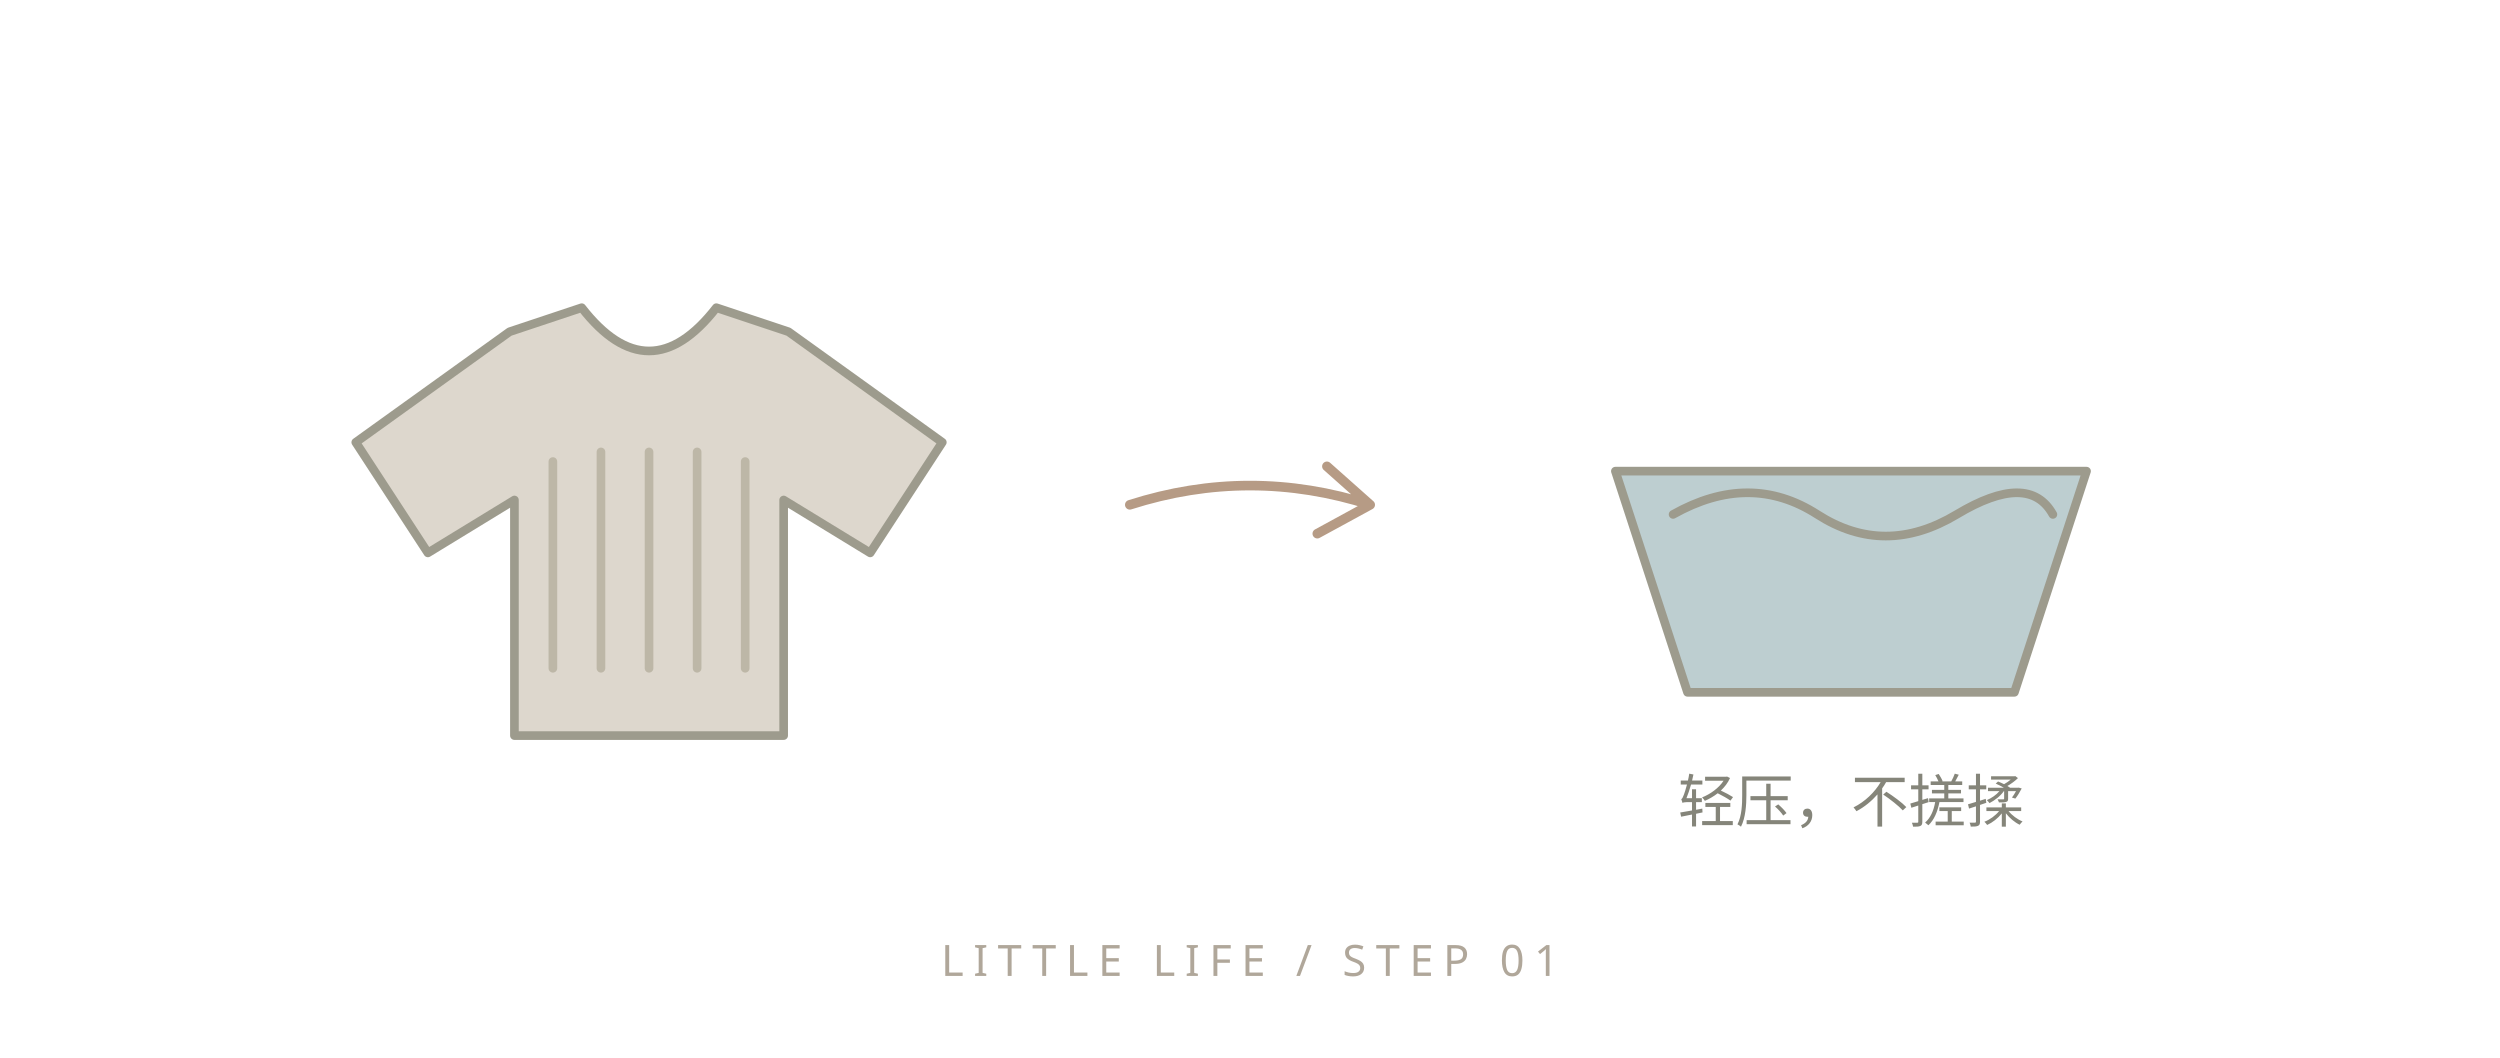
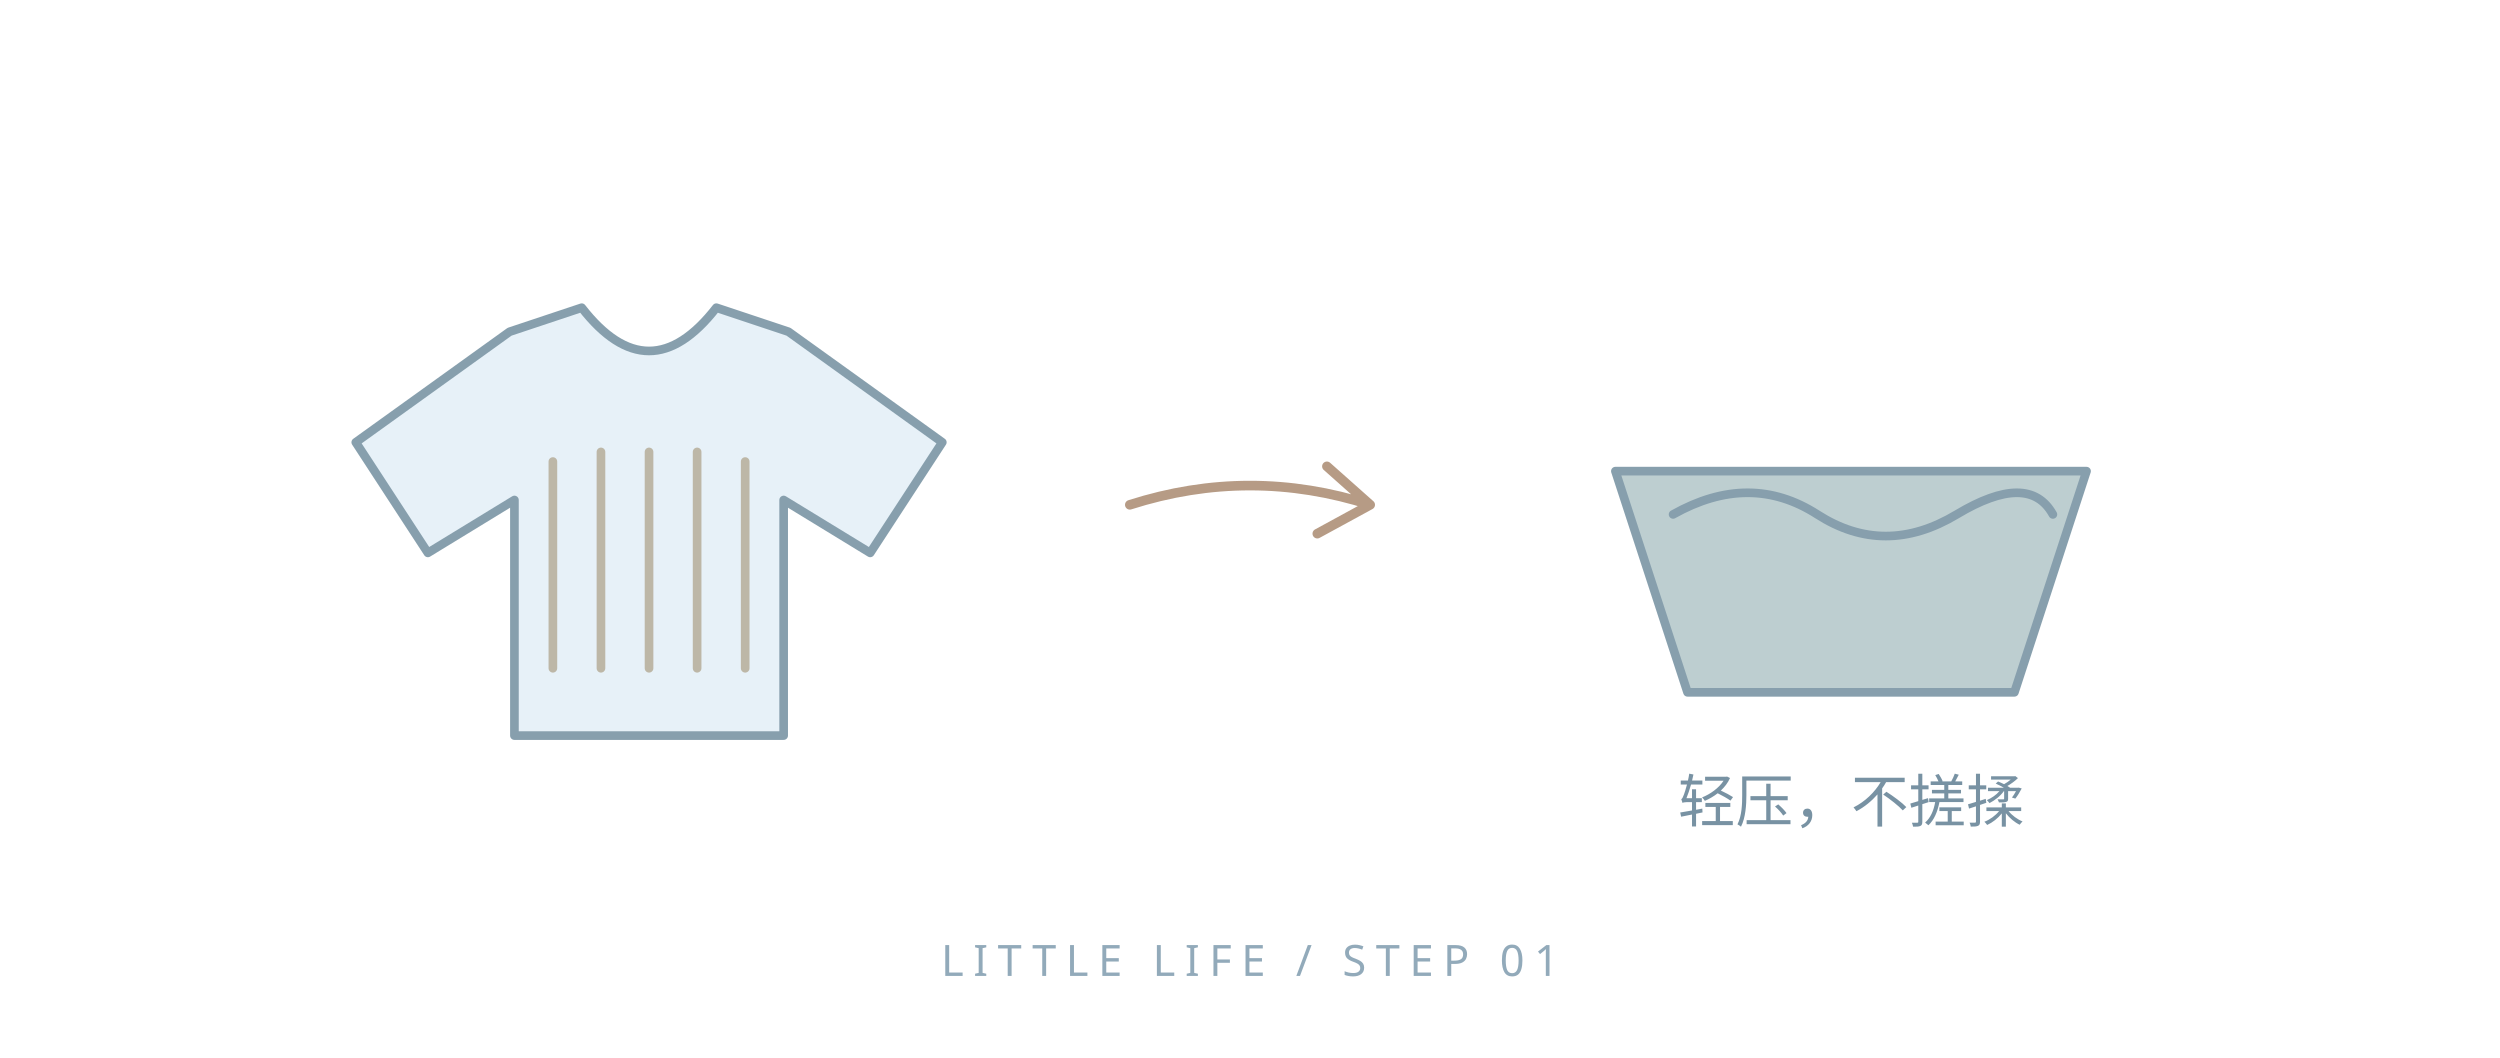
<svg xmlns="http://www.w3.org/2000/svg" viewBox="0 0 520 220">
-   <g fill="none" stroke="#9d9b8d" stroke-width="1.8" stroke-linecap="round" stroke-linejoin="round">
+   <g fill="none" stroke="#879fad" stroke-width="1.8" stroke-linecap="round" stroke-linejoin="round">
    <g transform="translate(135 106)">
-       <path d="M-29-37l-32 23 15 23 18-11v49h56V-2L46 9l15-23-32-23-15-5q-14 18-28 0Z" fill="#ddd7cd" />
+       <path d="M-29-37l-32 23 15 23 18-11v49h56V-2L46 9l15-23-32-23-15-5q-14 18-28 0Z" fill="#e7f1f8" />
      <path d="M-20-10v43m10-45v45m10-45v45m10-45v45m10-43v43" stroke="#bdb7a7" />
    </g>
    <path d="M235 105q25-8 50 0m-9-8 9 8-11 6" stroke="#b69b85" stroke-width="2" />
    <g transform="translate(385 106)">
      <path d="M-49-8h98L34 38h-68Z" fill="#bdced0" />
      <path d="M-37 1q16-9 30 0t29 0 20 0" />
      <text y="65">轻压，不搓揉</text>
    </g>
  </g>
-   <style>text{font:12px sans-serif;fill:#85857a;stroke:none;text-anchor:middle}</style>
-   <text x="260" y="203" style="font-size:9px;letter-spacing:2px;fill:#b0a79a">LITTLE LIFE / STEP 01</text>
+   <style>text{font:12px sans-serif;fill:#7892a3;stroke:none;text-anchor:middle}</style>
+   <text x="260" y="203" style="font-size:9px;letter-spacing:2px;fill:#92aaba">LITTLE LIFE / STEP 01</text>
</svg>
